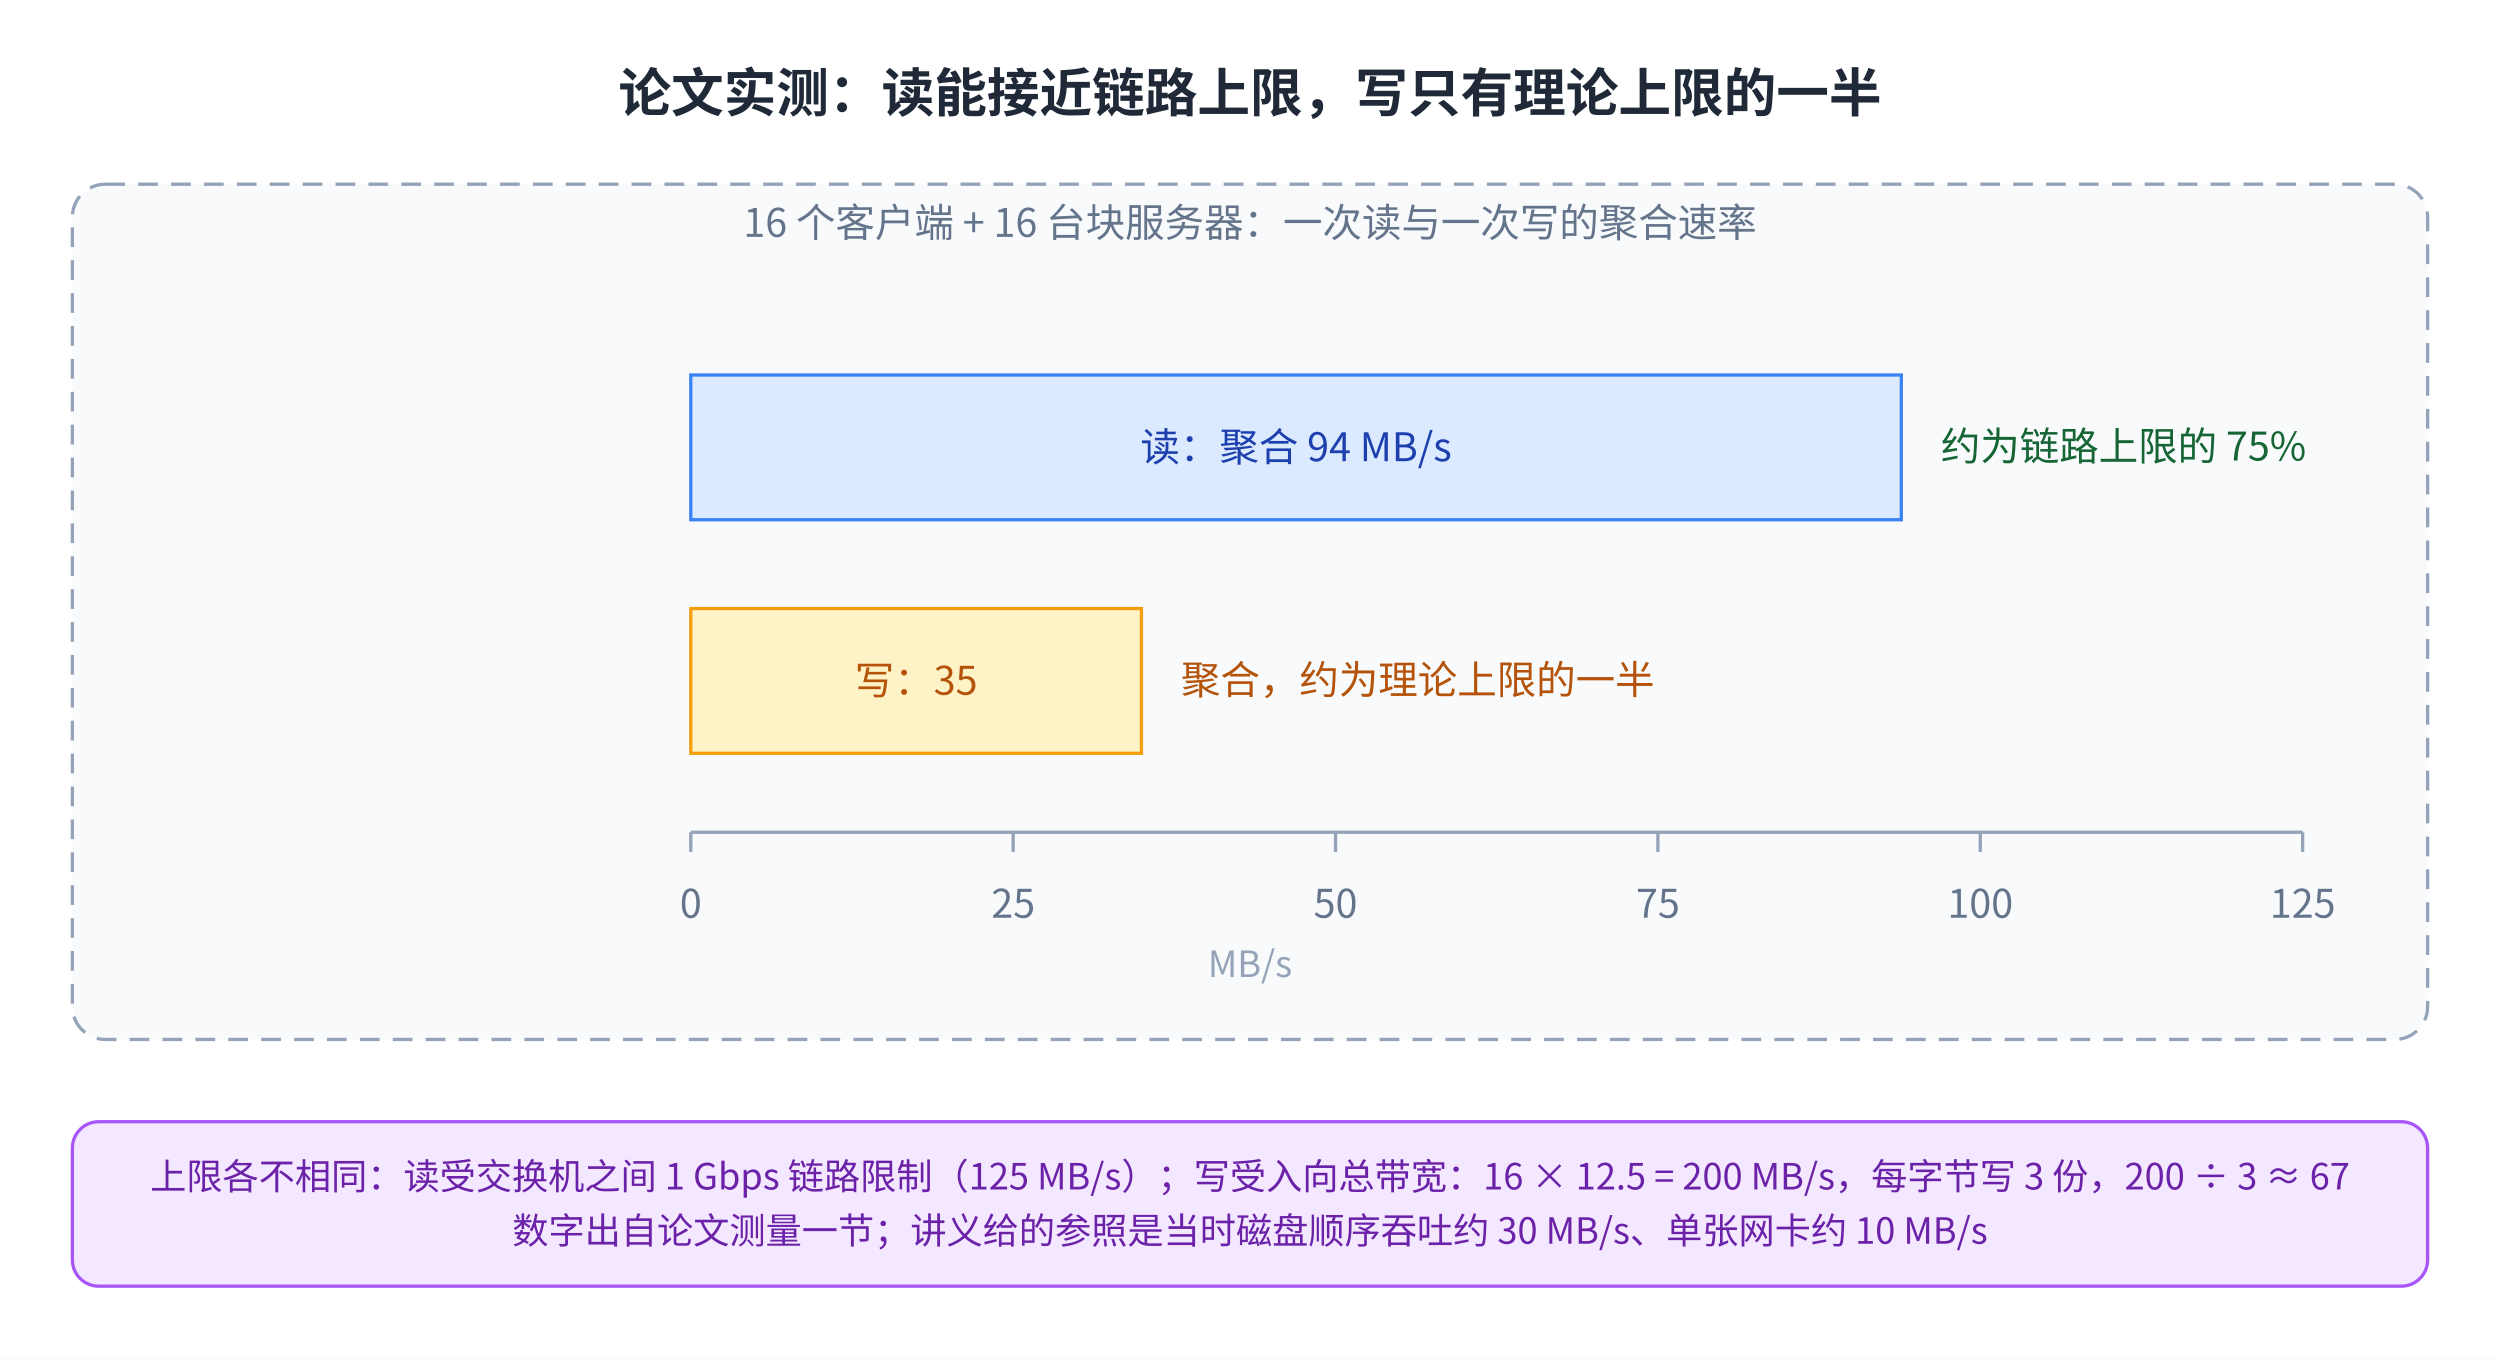
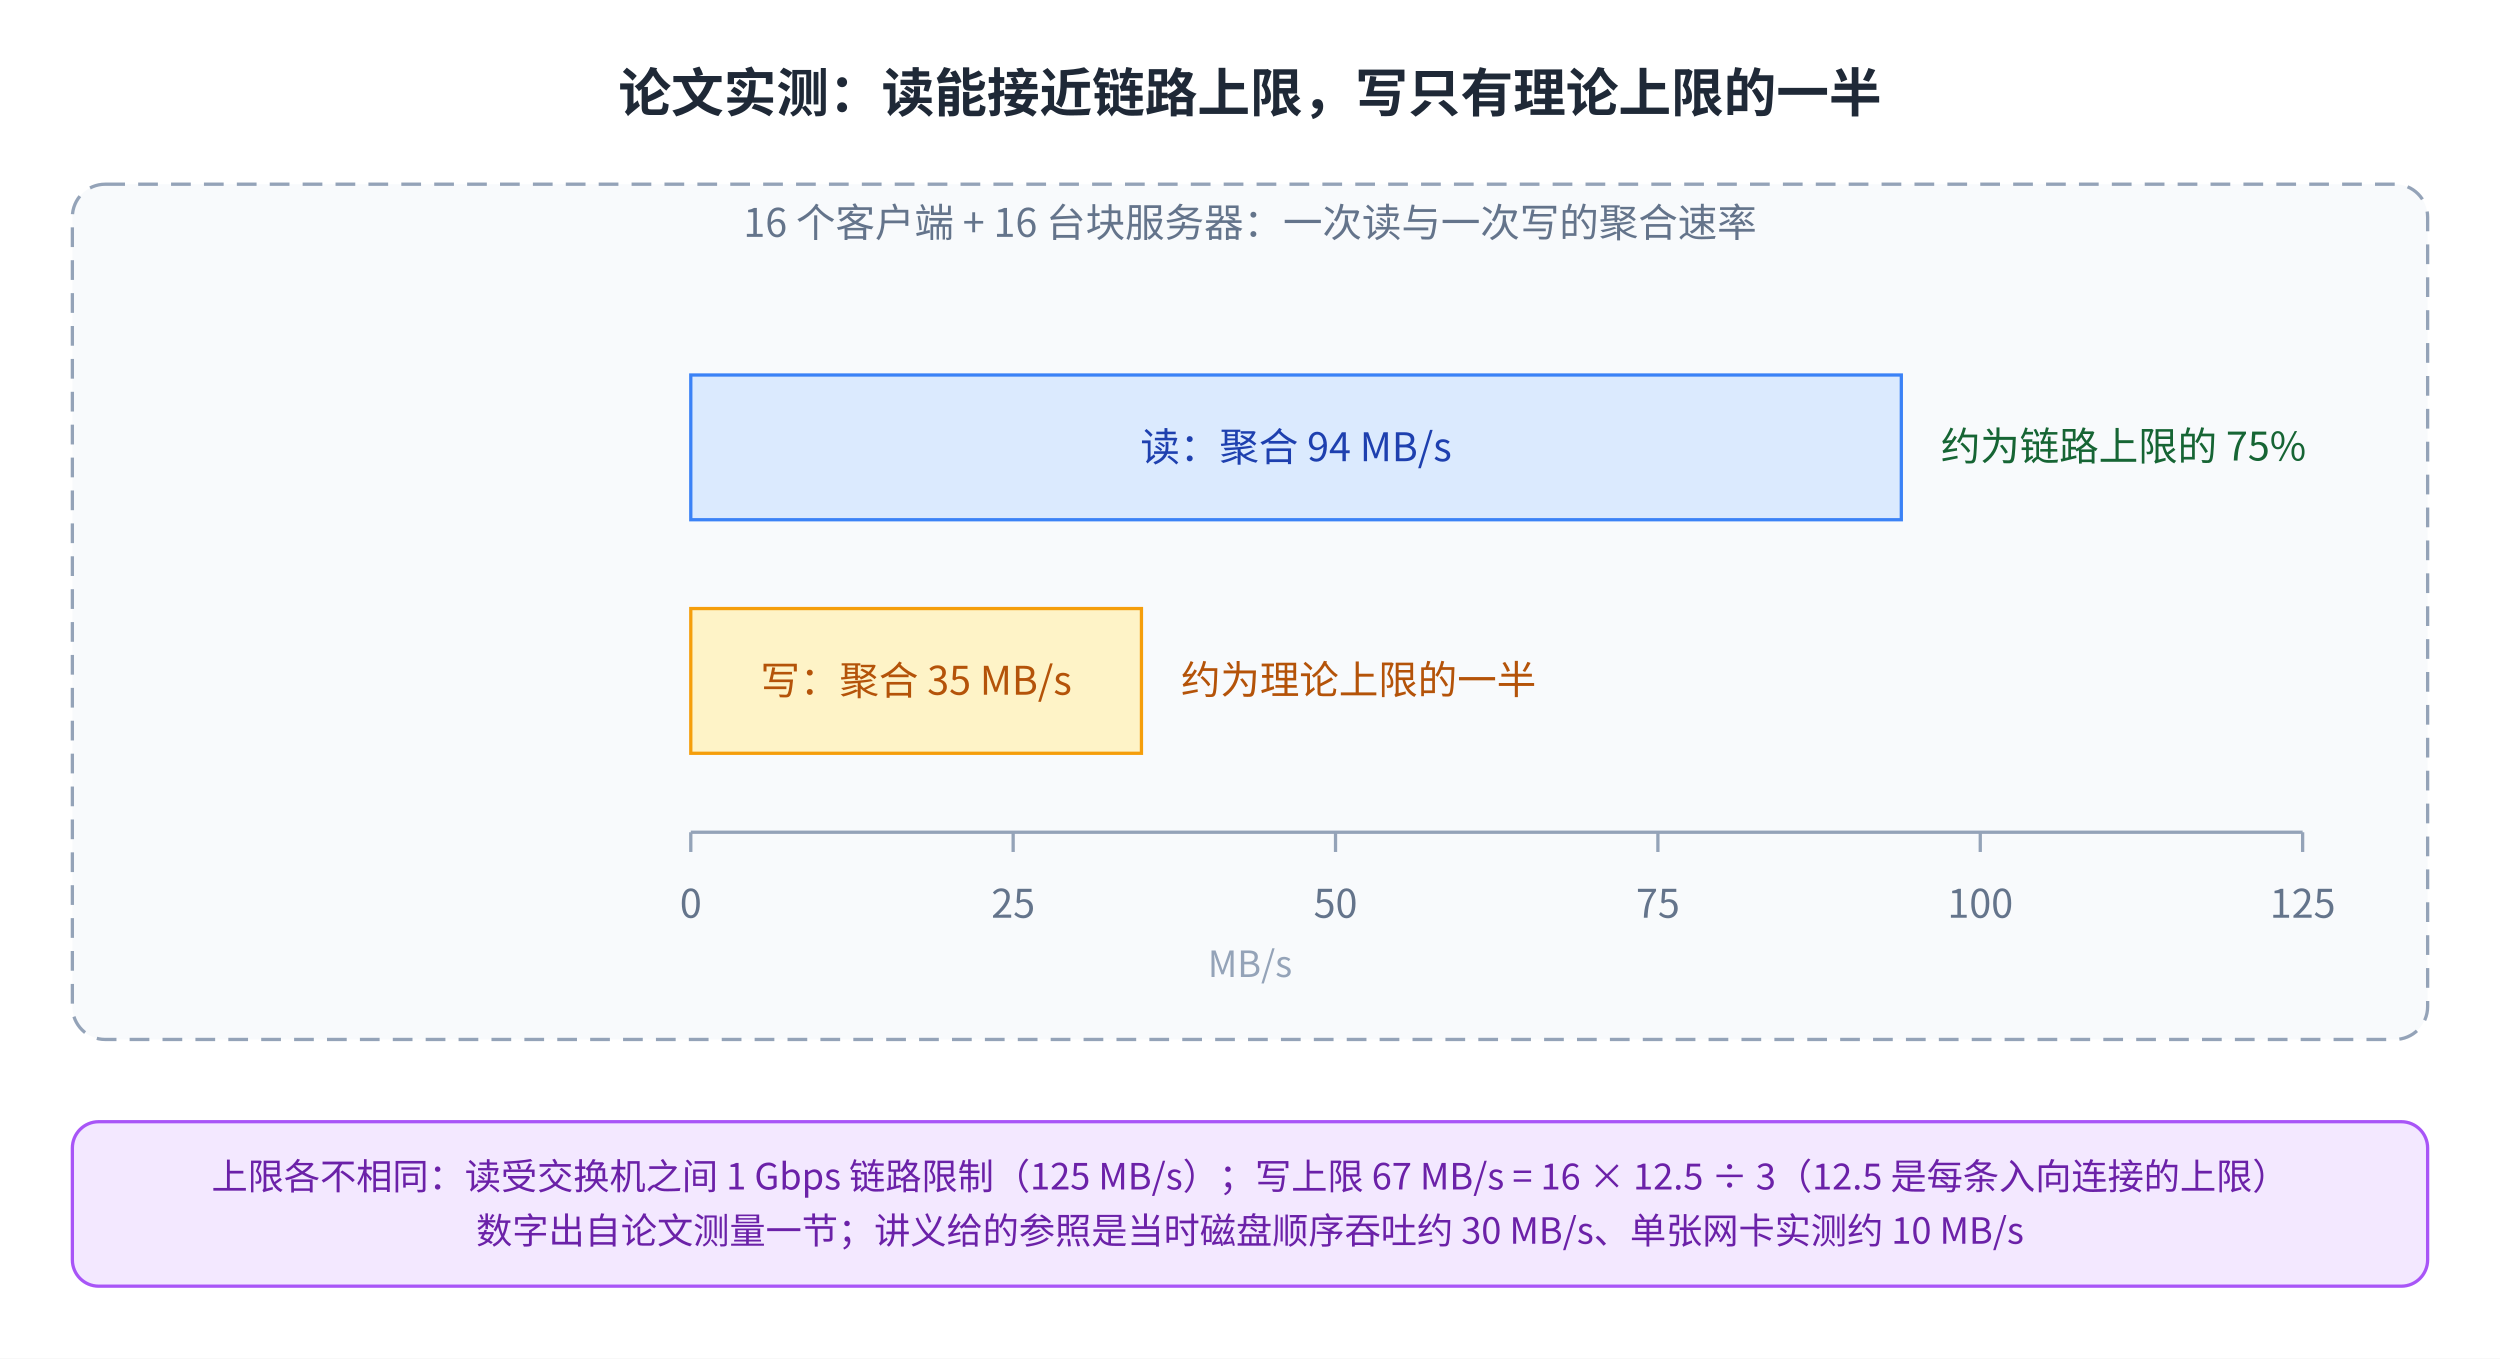
<svg xmlns="http://www.w3.org/2000/svg" viewBox="0 0 760 413" width="760" height="413" role="img" aria-labelledby="fig-gfs-29-title fig-gfs-29-desc">
  <defs>
    <style>
      text { font-family: 'PingFang SC', 'Microsoft YaHei', 'Noto Sans CJK SC', system-ui, sans-serif; }
    </style>
  </defs>
  <rect x="0" y="0" width="760" height="413" fill="#ffffff" />
  <text x="380" y="34" font-size="16" font-weight="600" fill="#1f2937" text-anchor="middle">论文实测：读能接近链路上限，写只有理论上限的一半</text>
  <rect x="22" y="56" width="716" height="260" rx="10" fill="#f8fafc" stroke="#94a3b8" stroke-dasharray="6,4" />
  <text x="380" y="72" font-size="12" fill="#64748b" text-anchor="middle">16 个客户端 + 16 台块服务器：一次读与一次写的聚合速率</text>
  <rect x="210" y="114" width="368" height="44" fill="#dbeafe" stroke="#3b82f6" />
  <text x="394" y="140.2" font-size="12" fill="#1e40af" text-anchor="middle">读：聚合 94 MB/s</text>
  <text x="590" y="140" font-size="12" fill="#166534" text-anchor="start">约为链路上限的 75%</text>
  <rect x="210" y="185" width="137" height="44" fill="#fef3c7" stroke="#f59e0b" />
-   <text x="278.5" y="211.2" font-size="12" fill="#b45309" text-anchor="middle">写：35</text>
-   <text x="359" y="211" font-size="12" fill="#b45309" text-anchor="start">聚合，约为理论上限的一半</text>
+   <text x="278.5" y="211.2" font-size="12" fill="#b45309" text-anchor="middle">写：聚合 35 MB/s</text>
+   <text x="359" y="211" font-size="12" fill="#b45309" text-anchor="start">约为理论上限的一半</text>
  <path d="M210,253 L700,253" fill="none" stroke="#94a3b8" />
  <path d="M210,253 L210,259" fill="none" stroke="#94a3b8" />
  <path d="M308,253 L308,259" fill="none" stroke="#94a3b8" />
  <path d="M406,253 L406,259" fill="none" stroke="#94a3b8" />
  <path d="M504,253 L504,259" fill="none" stroke="#94a3b8" />
  <path d="M602,253 L602,259" fill="none" stroke="#94a3b8" />
  <path d="M700,253 L700,259" fill="none" stroke="#94a3b8" />
  <text x="210" y="279" font-size="12" fill="#64748b" text-anchor="middle">0</text>
  <text x="308" y="279" font-size="12" fill="#64748b" text-anchor="middle">25</text>
  <text x="406" y="279" font-size="12" fill="#64748b" text-anchor="middle">50</text>
  <text x="504" y="279" font-size="12" fill="#64748b" text-anchor="middle">75</text>
  <text x="602" y="279" font-size="12" fill="#64748b" text-anchor="middle">100</text>
  <text x="700" y="279" font-size="12" fill="#64748b" text-anchor="middle">125</text>
  <text x="380" y="297" font-size="11" fill="#94a3b8" text-anchor="middle">MB/s</text>
  <rect x="22" y="341" width="716" height="50" rx="8" fill="#f3e8ff" stroke="#a855f7" />
-   <text x="380" y="361.6" font-size="11" fill="#6b21a8" text-anchor="middle">上限各不相同：读受交换机之间 1 Gbps 链路限制（125 MB/s）；写受入向总带宽：16 × 12.5 = 200 MB/s，每字节写 3 份，200 ÷ 3 ≈ 67</text>
-   <text x="380" y="378.1" font-size="11" fill="#6b21a8" text-anchor="middle">数字出自论文测量一节；讲义给的参照是当时磁盘顺序吞吐约 30 MB/s、单张网卡约 10 MB/s</text>
+   <text x="380" y="361.6" font-size="11" fill="#6b21a8" text-anchor="middle">上限各不相同：读受交换机之间 1 Gbps 链路限制（125 MB/s）；写上限 67 MB/s = 16 × 12.5 ÷ 3（12.5 是每条入向连接的上限）</text>
+   <text x="380" y="378.1" font-size="11" fill="#6b21a8" text-anchor="middle">数字出自论文测量一节；讲义给的参照是当时磁盘顺序吞吐约 30 MB/s、单张网卡实测约 10 MB/s</text>
</svg>
